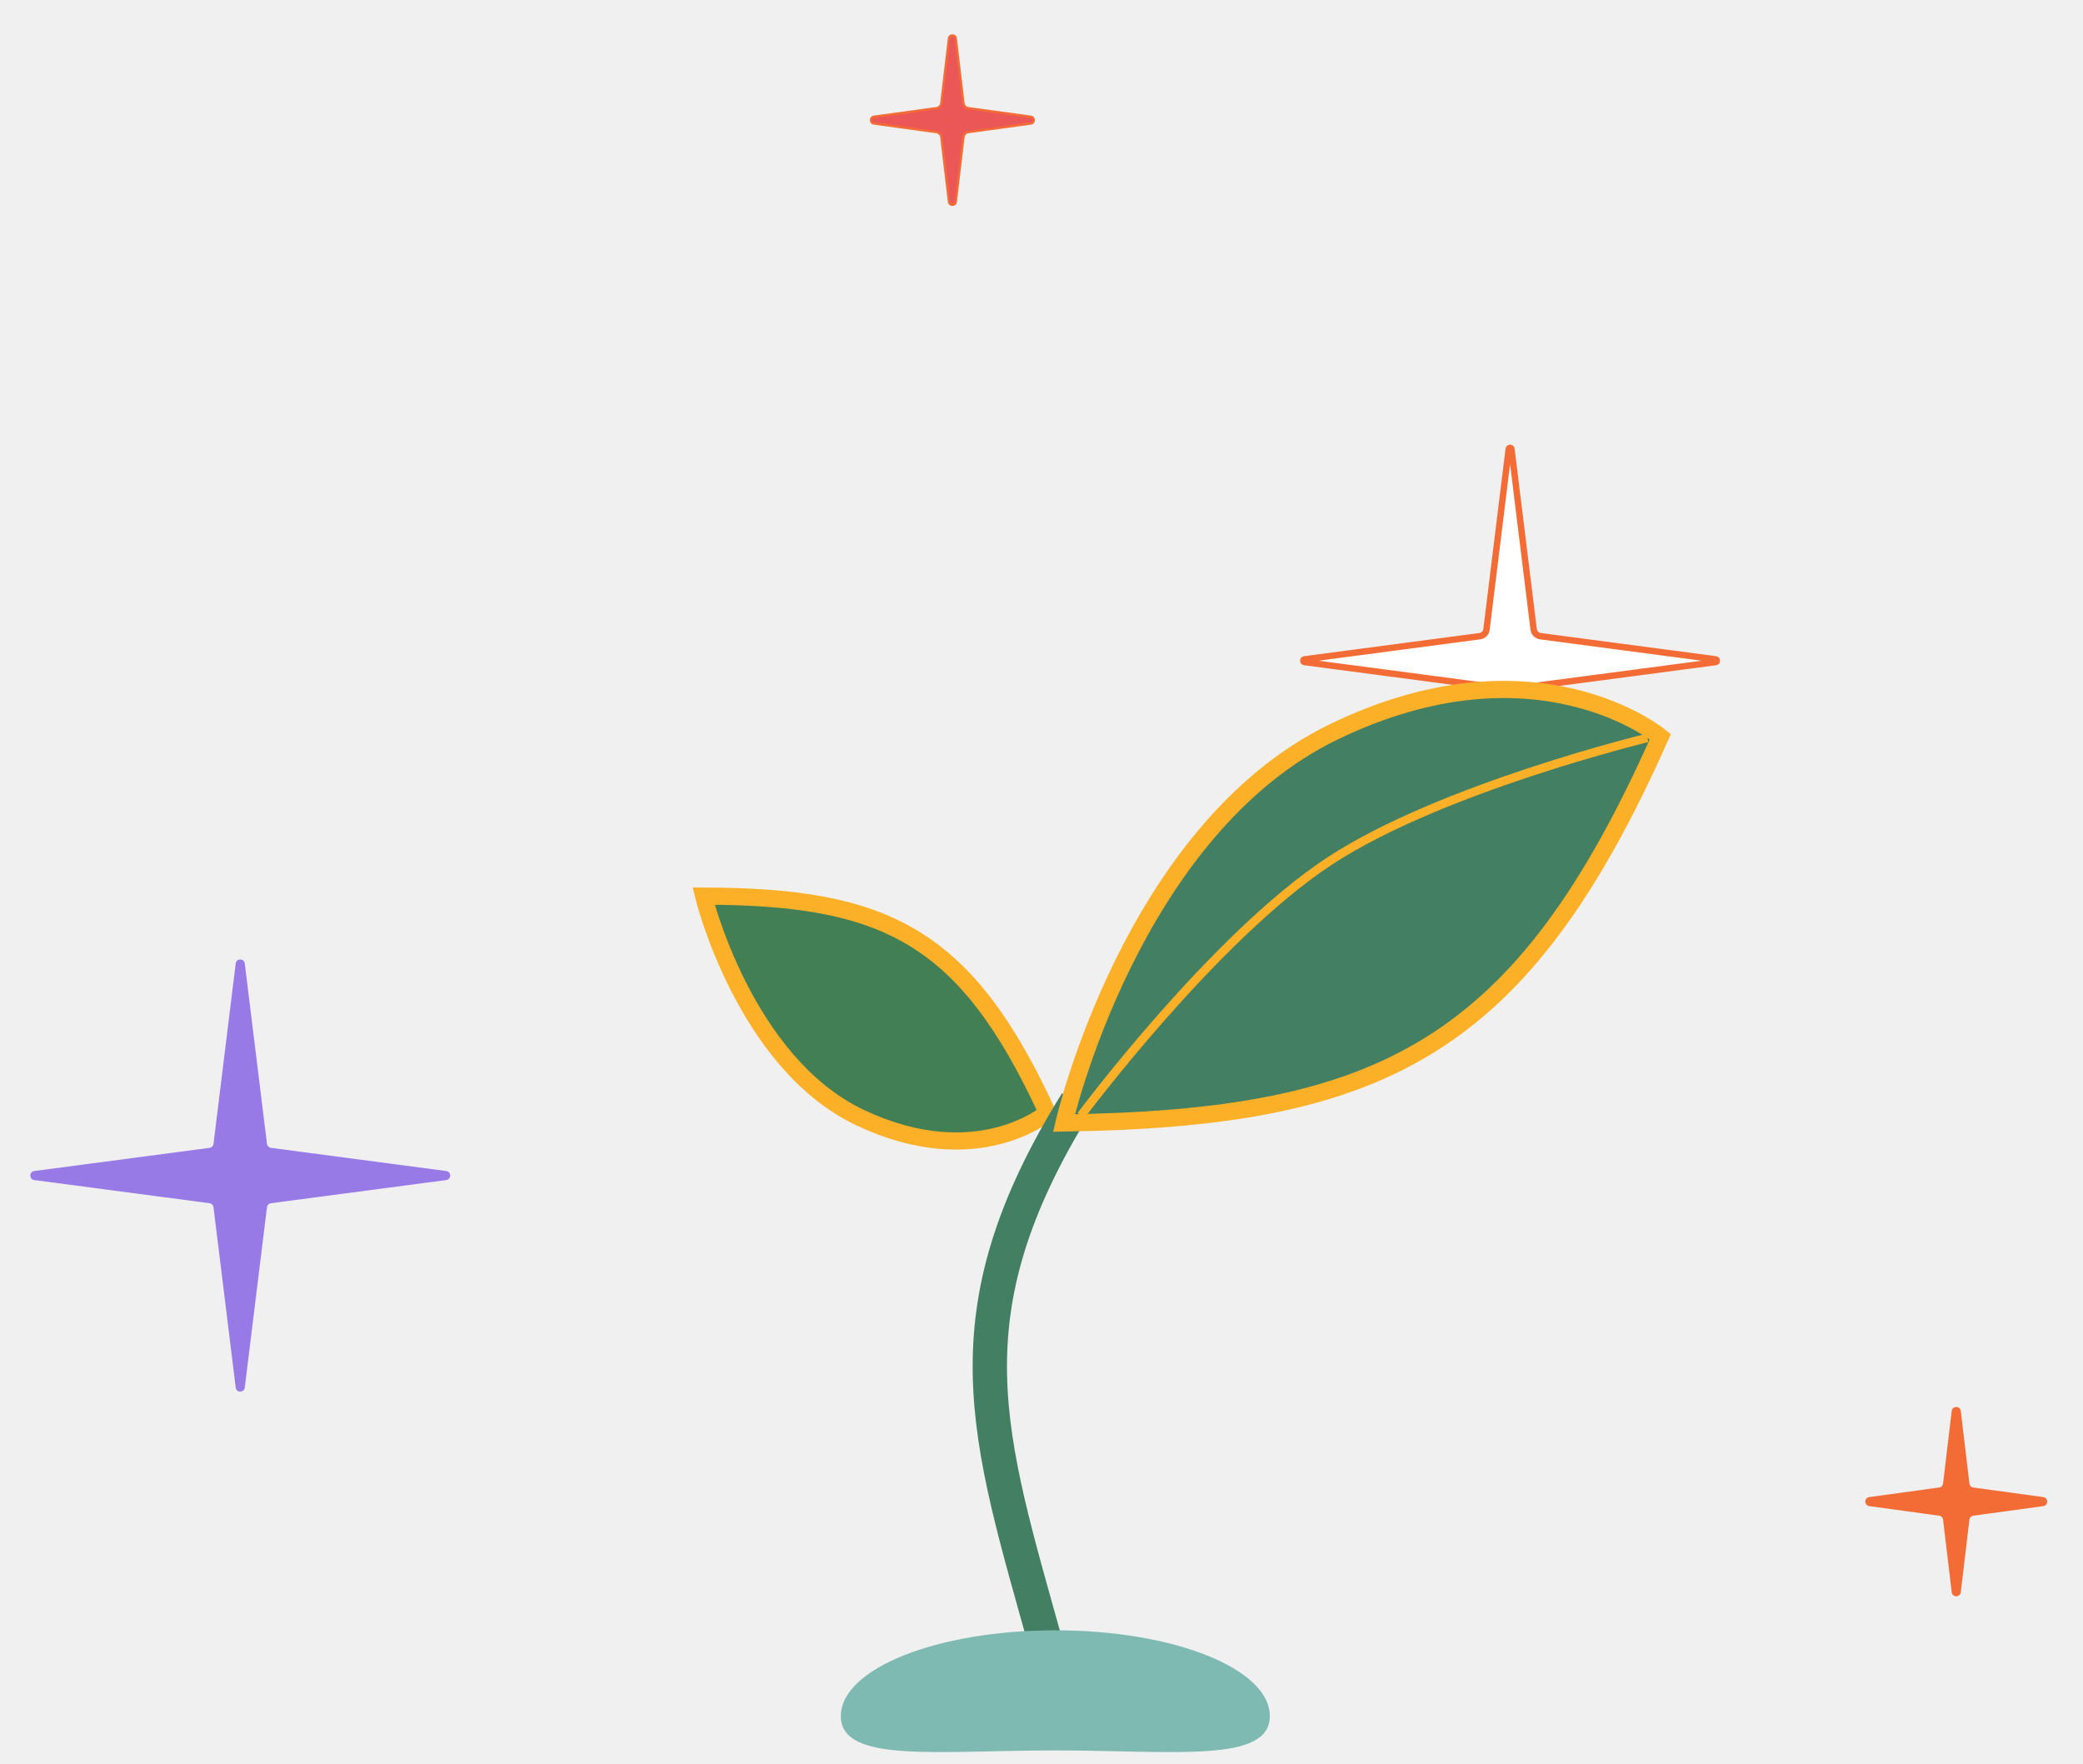
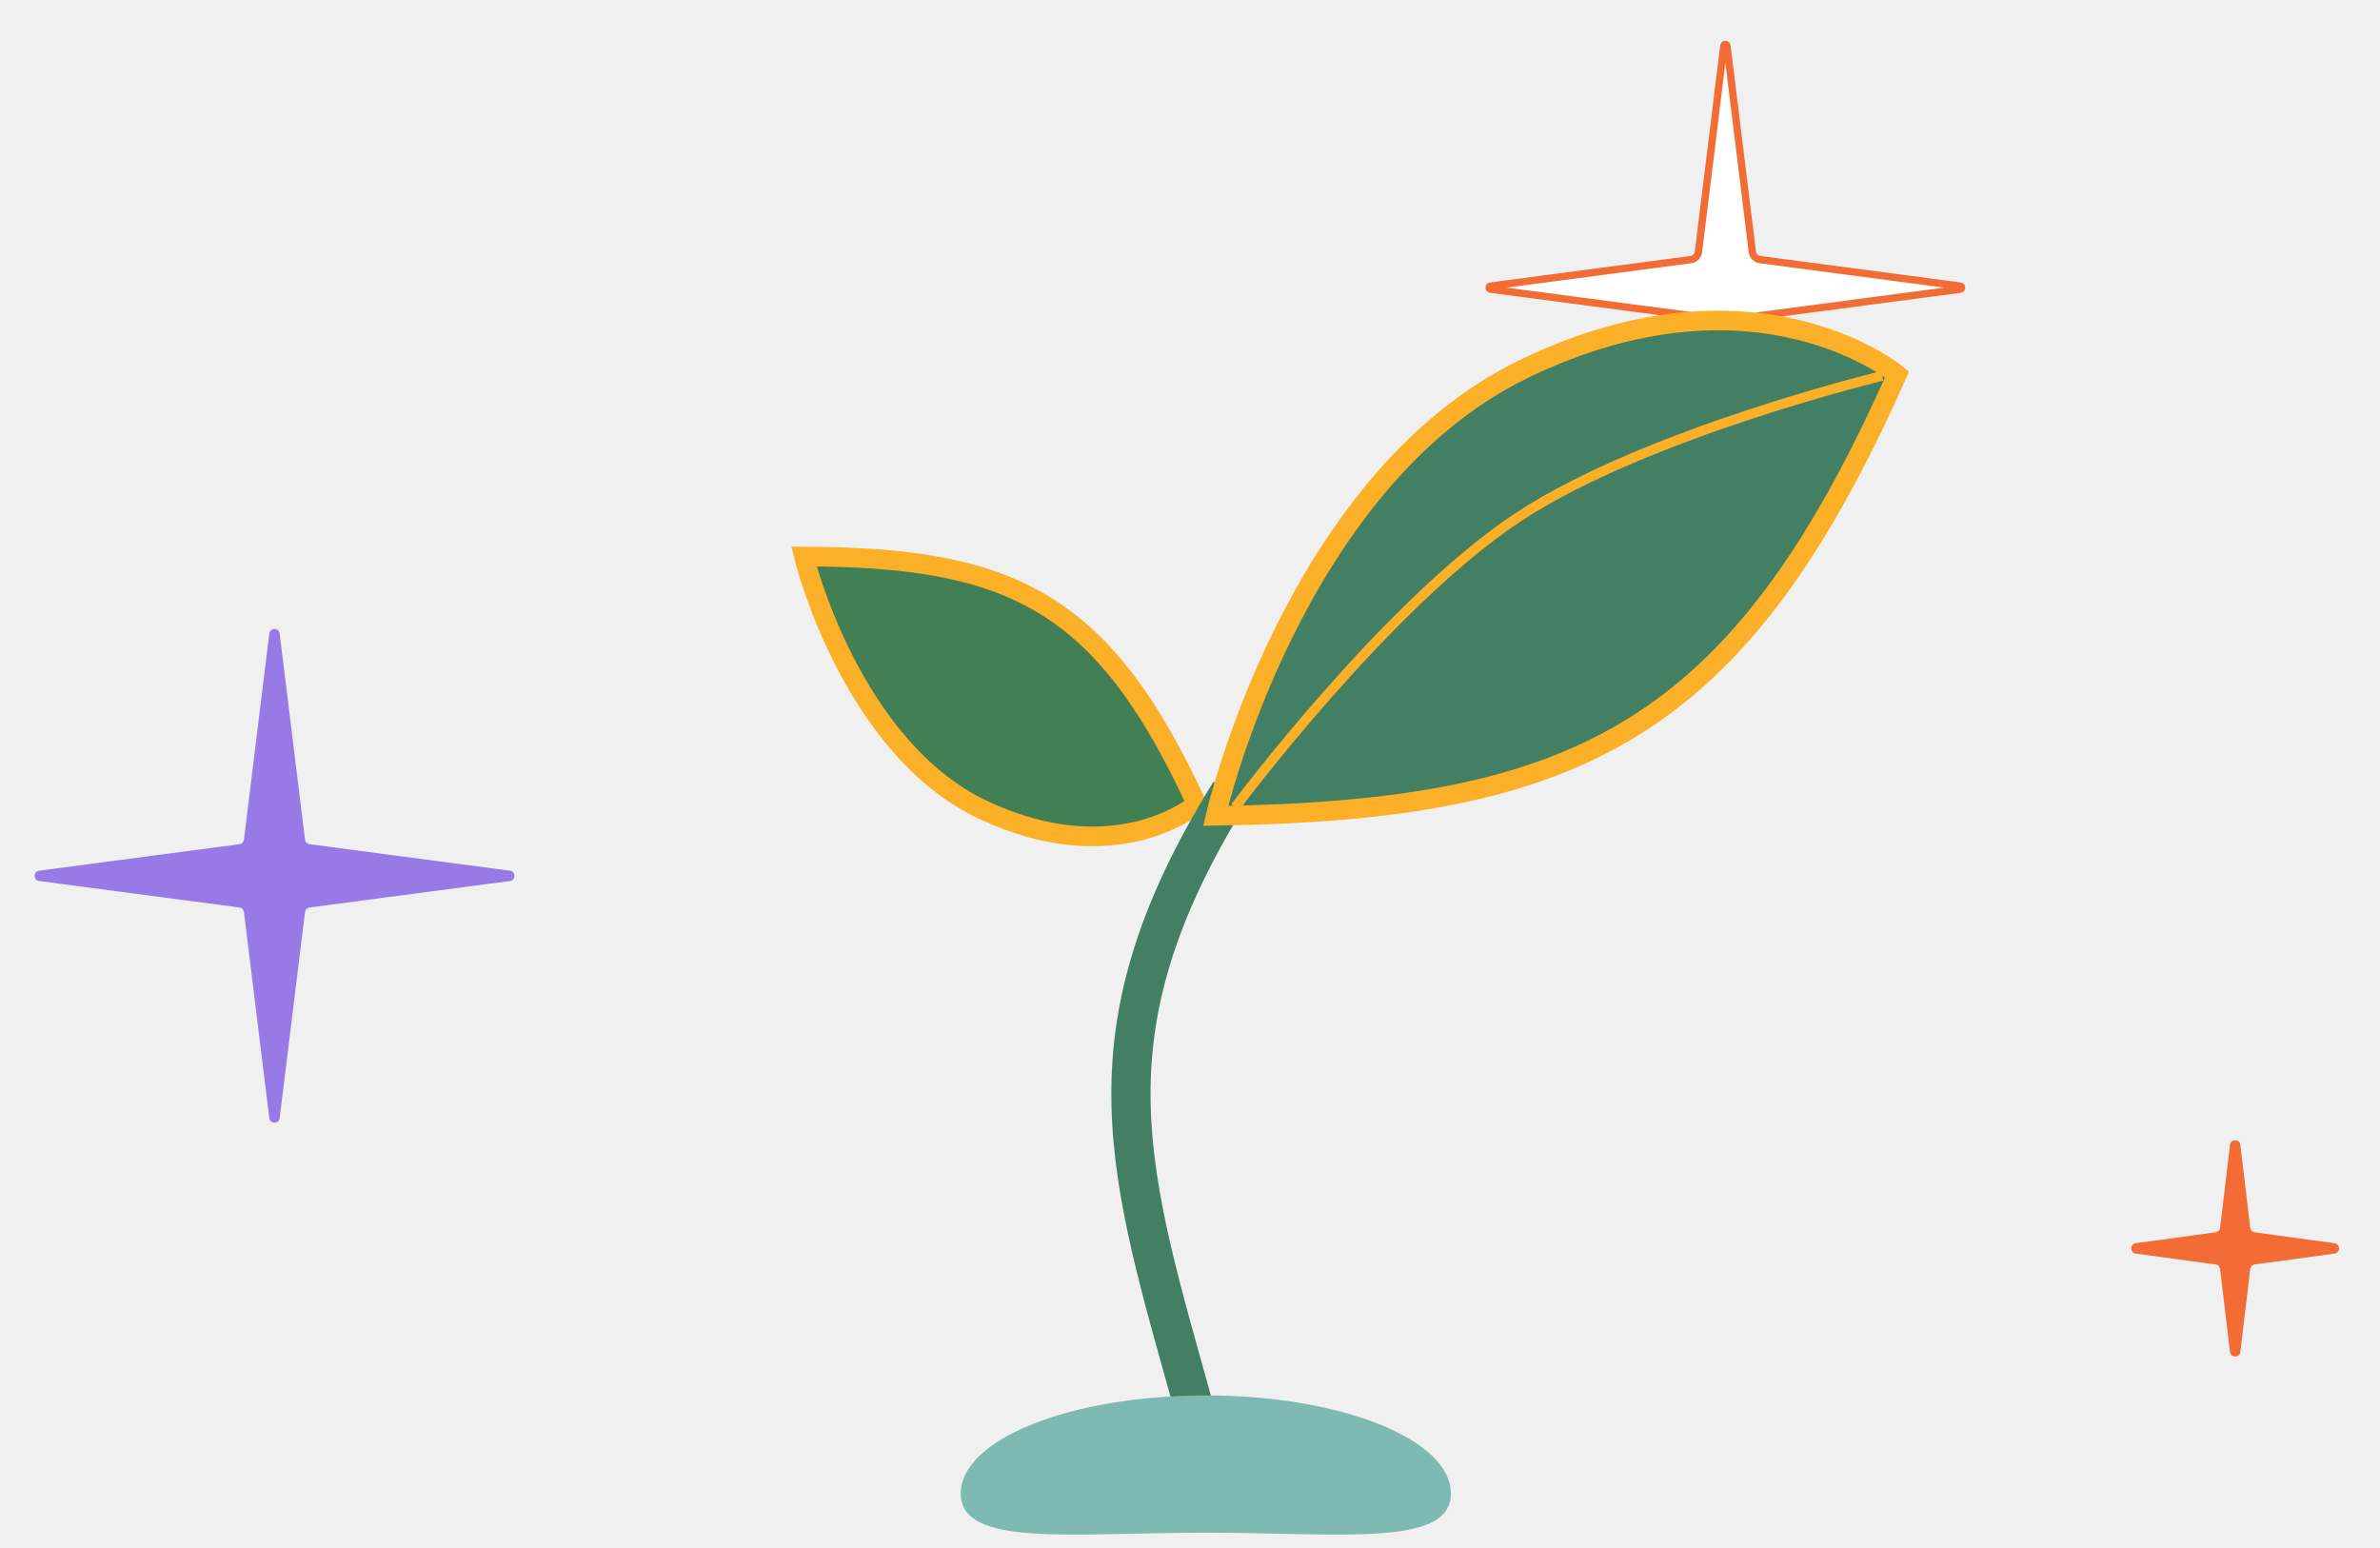
- <svg xmlns="http://www.w3.org/2000/svg" width="163" height="138" viewBox="0 0 163 138" fill="none">
-   <path d="M18.445 75.391C18.496 74.973 19.102 74.973 19.154 75.391L20.892 89.506C20.912 89.667 21.039 89.795 21.2 89.816L34.918 91.629C35.332 91.683 35.332 92.282 34.918 92.337L21.2 94.149C21.039 94.171 20.912 94.298 20.892 94.46L19.154 108.575C19.102 108.993 18.496 108.993 18.445 108.575L16.706 94.46C16.686 94.298 16.56 94.171 16.398 94.149L2.681 92.337C2.267 92.282 2.267 91.683 2.681 91.629L16.398 89.816C16.56 89.795 16.686 89.667 16.706 89.506L18.445 75.391Z" fill="#987AE7" />
-   <path d="M118.061 35.137C118.066 35.095 118.082 35.076 118.095 35.066C118.112 35.053 118.137 35.043 118.168 35.043C118.198 35.043 118.224 35.053 118.24 35.066C118.253 35.076 118.269 35.095 118.274 35.137L120.013 49.252C120.046 49.526 120.262 49.743 120.536 49.779L134.254 51.592C134.294 51.597 134.313 51.613 134.324 51.626C134.337 51.643 134.347 51.668 134.347 51.698C134.347 51.729 134.337 51.754 134.324 51.77C134.313 51.784 134.294 51.799 134.254 51.805L120.536 53.617C120.262 53.653 120.046 53.87 120.013 54.145L118.274 68.26C118.269 68.301 118.253 68.32 118.24 68.331C118.224 68.344 118.198 68.354 118.168 68.354C118.137 68.354 118.112 68.344 118.095 68.331C118.082 68.32 118.066 68.301 118.061 68.26L116.323 54.145C116.289 53.87 116.074 53.653 115.8 53.617L102.082 51.805C102.041 51.799 102.022 51.784 102.011 51.77C101.998 51.754 101.988 51.729 101.988 51.698C101.988 51.668 101.998 51.643 102.011 51.626C102.022 51.613 102.041 51.597 102.082 51.592L115.8 49.779C116.074 49.743 116.289 49.526 116.323 49.252L118.061 35.137Z" fill="white" stroke="#F46C35" stroke-width="0.5" />
-   <path d="M152.815 110.415C152.852 110.1 153.309 110.1 153.347 110.415L154.023 116.093C154.047 116.295 154.204 116.455 154.406 116.483L159.879 117.231C160.188 117.273 160.188 117.719 159.879 117.762L154.406 118.51C154.204 118.537 154.047 118.697 154.023 118.899L153.347 124.577C153.309 124.892 152.852 124.892 152.815 124.577L152.139 118.899C152.115 118.697 151.957 118.537 151.756 118.51L146.283 117.762C145.974 117.719 145.974 117.273 146.283 117.231L151.756 116.483C151.957 116.455 152.115 116.295 152.139 116.093L152.815 110.415Z" fill="#F46C35" stroke="#F46C35" stroke-width="0.179" />
-   <path d="M67.357 87.477C58.234 83.196 55.058 70.117 55.058 70.117C69.279 70.149 75.559 73.161 81.961 87.074C81.961 87.074 76.48 91.759 67.357 87.477Z" fill="#437F55" stroke="#FCB028" stroke-width="1.343" />
-   <path d="M81.912 128.91C77.281 112.263 73.9 102.931 84.245 86.251" stroke="#437F62" stroke-width="2.686" />
-   <path d="M104.361 57.269C88.501 64.953 83.261 87.871 83.261 87.871C108.143 87.494 119.06 82.093 129.924 57.646C129.924 57.646 120.221 49.585 104.361 57.269Z" fill="#437F62" stroke="#FCB028" stroke-width="1.343" />
-   <path d="M84.597 87.283C84.597 87.283 95.013 73.294 104.068 67.359C112.803 61.635 128.91 57.741 128.91 57.741" stroke="#FCB028" stroke-width="0.671" />
-   <path d="M99.368 134.281C99.368 137.989 91.853 136.967 82.583 136.967C73.313 136.967 65.798 137.989 65.798 134.281C65.798 130.573 73.313 127.567 82.583 127.567C91.853 127.567 99.368 130.573 99.368 134.281Z" fill="#7EB9B2" />
-   <path d="M74.26 3.006C74.297 2.69 74.755 2.69 74.792 3.006L75.392 8.072C75.416 8.274 75.574 8.435 75.775 8.462L80.666 9.134C80.975 9.177 80.975 9.623 80.666 9.665L75.775 10.337C75.574 10.365 75.416 10.525 75.392 10.727L74.792 15.794C74.755 16.109 74.297 16.109 74.26 15.794L73.66 10.727C73.636 10.525 73.479 10.365 73.277 10.337L68.386 9.665C68.078 9.623 68.078 9.177 68.386 9.134L73.277 8.462C73.479 8.435 73.636 8.274 73.66 8.072L74.26 3.006Z" fill="#EB5757" stroke="#F46C35" stroke-width="0.179" />
+ <svg xmlns="http://www.w3.org/2000/svg" width="163" height="106" viewBox="0 0 163 106" fill="none">
+   <path d="M18.445 43.391C18.496 42.973 19.102 42.973 19.154 43.391L20.892 57.506C20.912 57.667 21.039 57.795 21.2 57.816L34.918 59.629C35.332 59.683 35.332 60.282 34.918 60.337L21.2 62.149C21.039 62.171 20.912 62.298 20.892 62.46L19.154 76.575C19.102 76.993 18.496 76.993 18.445 76.575L16.706 62.46C16.686 62.298 16.56 62.171 16.398 62.149L2.681 60.337C2.267 60.282 2.267 59.683 2.681 59.629L16.398 57.816C16.56 57.795 16.686 57.667 16.706 57.506L18.445 43.391Z" fill="#987AE7" />
+   <path d="M118.061 3.137C118.066 3.095 118.082 3.076 118.095 3.066C118.112 3.053 118.137 3.043 118.168 3.043C118.198 3.043 118.224 3.053 118.24 3.066C118.253 3.076 118.269 3.095 118.274 3.137L120.013 17.252C120.046 17.526 120.262 17.743 120.536 17.779L134.254 19.592C134.294 19.597 134.313 19.613 134.324 19.626C134.337 19.643 134.347 19.668 134.347 19.698C134.347 19.729 134.337 19.754 134.324 19.77C134.313 19.784 134.294 19.799 134.254 19.805L120.536 21.617C120.262 21.653 120.046 21.87 120.013 22.145L118.274 36.26C118.269 36.301 118.253 36.32 118.24 36.331C118.224 36.344 118.198 36.354 118.168 36.354C118.137 36.354 118.112 36.344 118.095 36.331C118.082 36.32 118.066 36.301 118.061 36.26L116.323 22.145C116.289 21.87 116.074 21.653 115.8 21.617L102.082 19.805C102.041 19.799 102.022 19.784 102.011 19.77C101.998 19.754 101.988 19.729 101.988 19.698C101.988 19.668 101.998 19.643 102.011 19.626C102.022 19.613 102.041 19.597 102.082 19.592L115.8 17.779C116.074 17.743 116.289 17.526 116.323 17.252L118.061 3.137Z" fill="white" stroke="#F46C35" stroke-width="0.5" />
+   <path d="M152.815 78.415C152.852 78.1 153.309 78.1 153.347 78.415L154.023 84.093C154.047 84.295 154.204 84.455 154.406 84.483L159.879 85.231C160.188 85.273 160.188 85.719 159.879 85.762L154.406 86.51C154.204 86.537 154.047 86.698 154.023 86.899L153.347 92.577C153.309 92.892 152.852 92.892 152.815 92.577L152.139 86.899C152.115 86.698 151.957 86.537 151.756 86.51L146.283 85.762C145.974 85.719 145.974 85.273 146.283 85.231L151.756 84.483C151.957 84.455 152.115 84.295 152.139 84.093L152.815 78.415Z" fill="#F46C35" stroke="#F46C35" stroke-width="0.179" />
+   <path d="M67.357 55.477C58.234 51.196 55.058 38.117 55.058 38.117C69.279 38.149 75.559 41.161 81.961 55.074C81.961 55.074 76.48 59.759 67.357 55.477Z" fill="#437F55" stroke="#FCB028" stroke-width="1.343" />
+   <path d="M81.912 96.91C77.281 80.263 73.9 70.931 84.245 54.251" stroke="#437F62" stroke-width="2.686" />
+   <path d="M104.361 25.269C88.501 32.953 83.261 55.871 83.261 55.871C108.143 55.494 119.06 50.093 129.924 25.646C129.924 25.646 120.221 17.585 104.361 25.269Z" fill="#437F62" stroke="#FCB028" stroke-width="1.343" />
+   <path d="M84.597 55.283C84.597 55.283 95.013 41.294 104.068 35.359C112.803 29.634 128.91 25.741 128.91 25.741" stroke="#FCB028" stroke-width="0.671" />
+   <path d="M99.368 102.281C99.368 105.989 91.853 104.967 82.583 104.967C73.313 104.967 65.798 105.989 65.798 102.281C65.798 98.573 73.313 95.567 82.583 95.567C91.853 95.567 99.368 98.573 99.368 102.281Z" fill="#7EB9B2" />
</svg>
